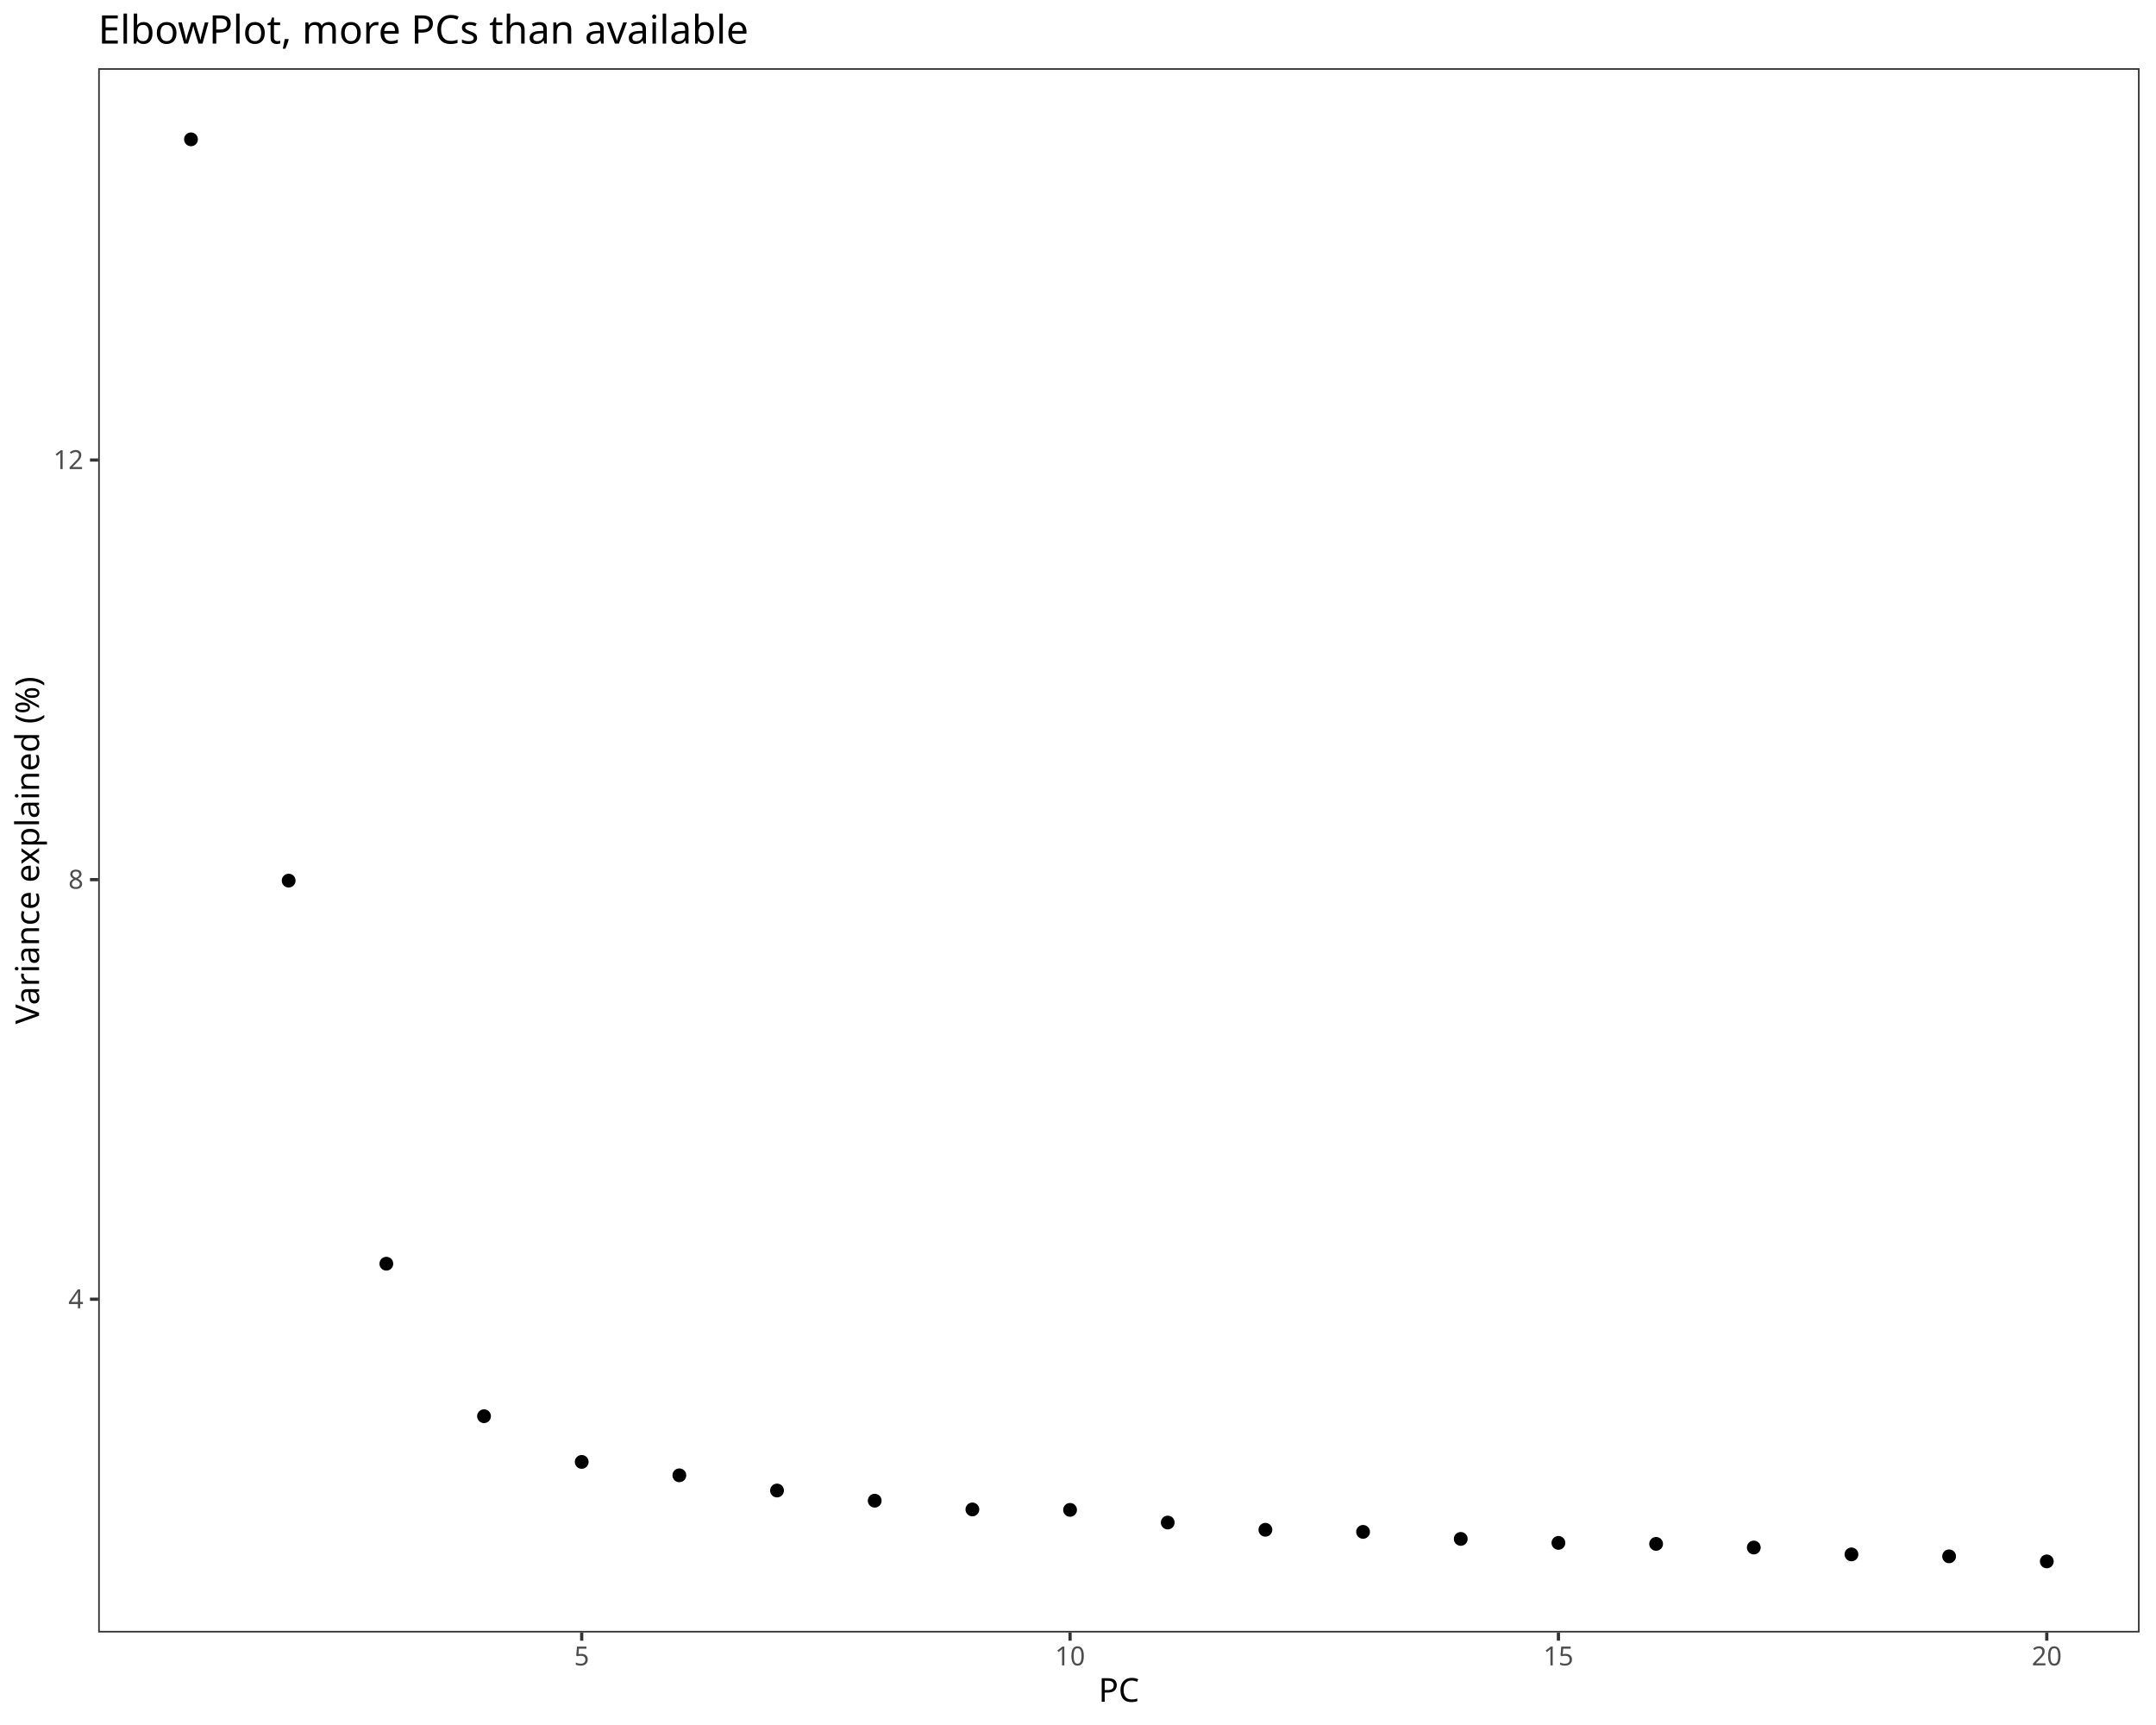
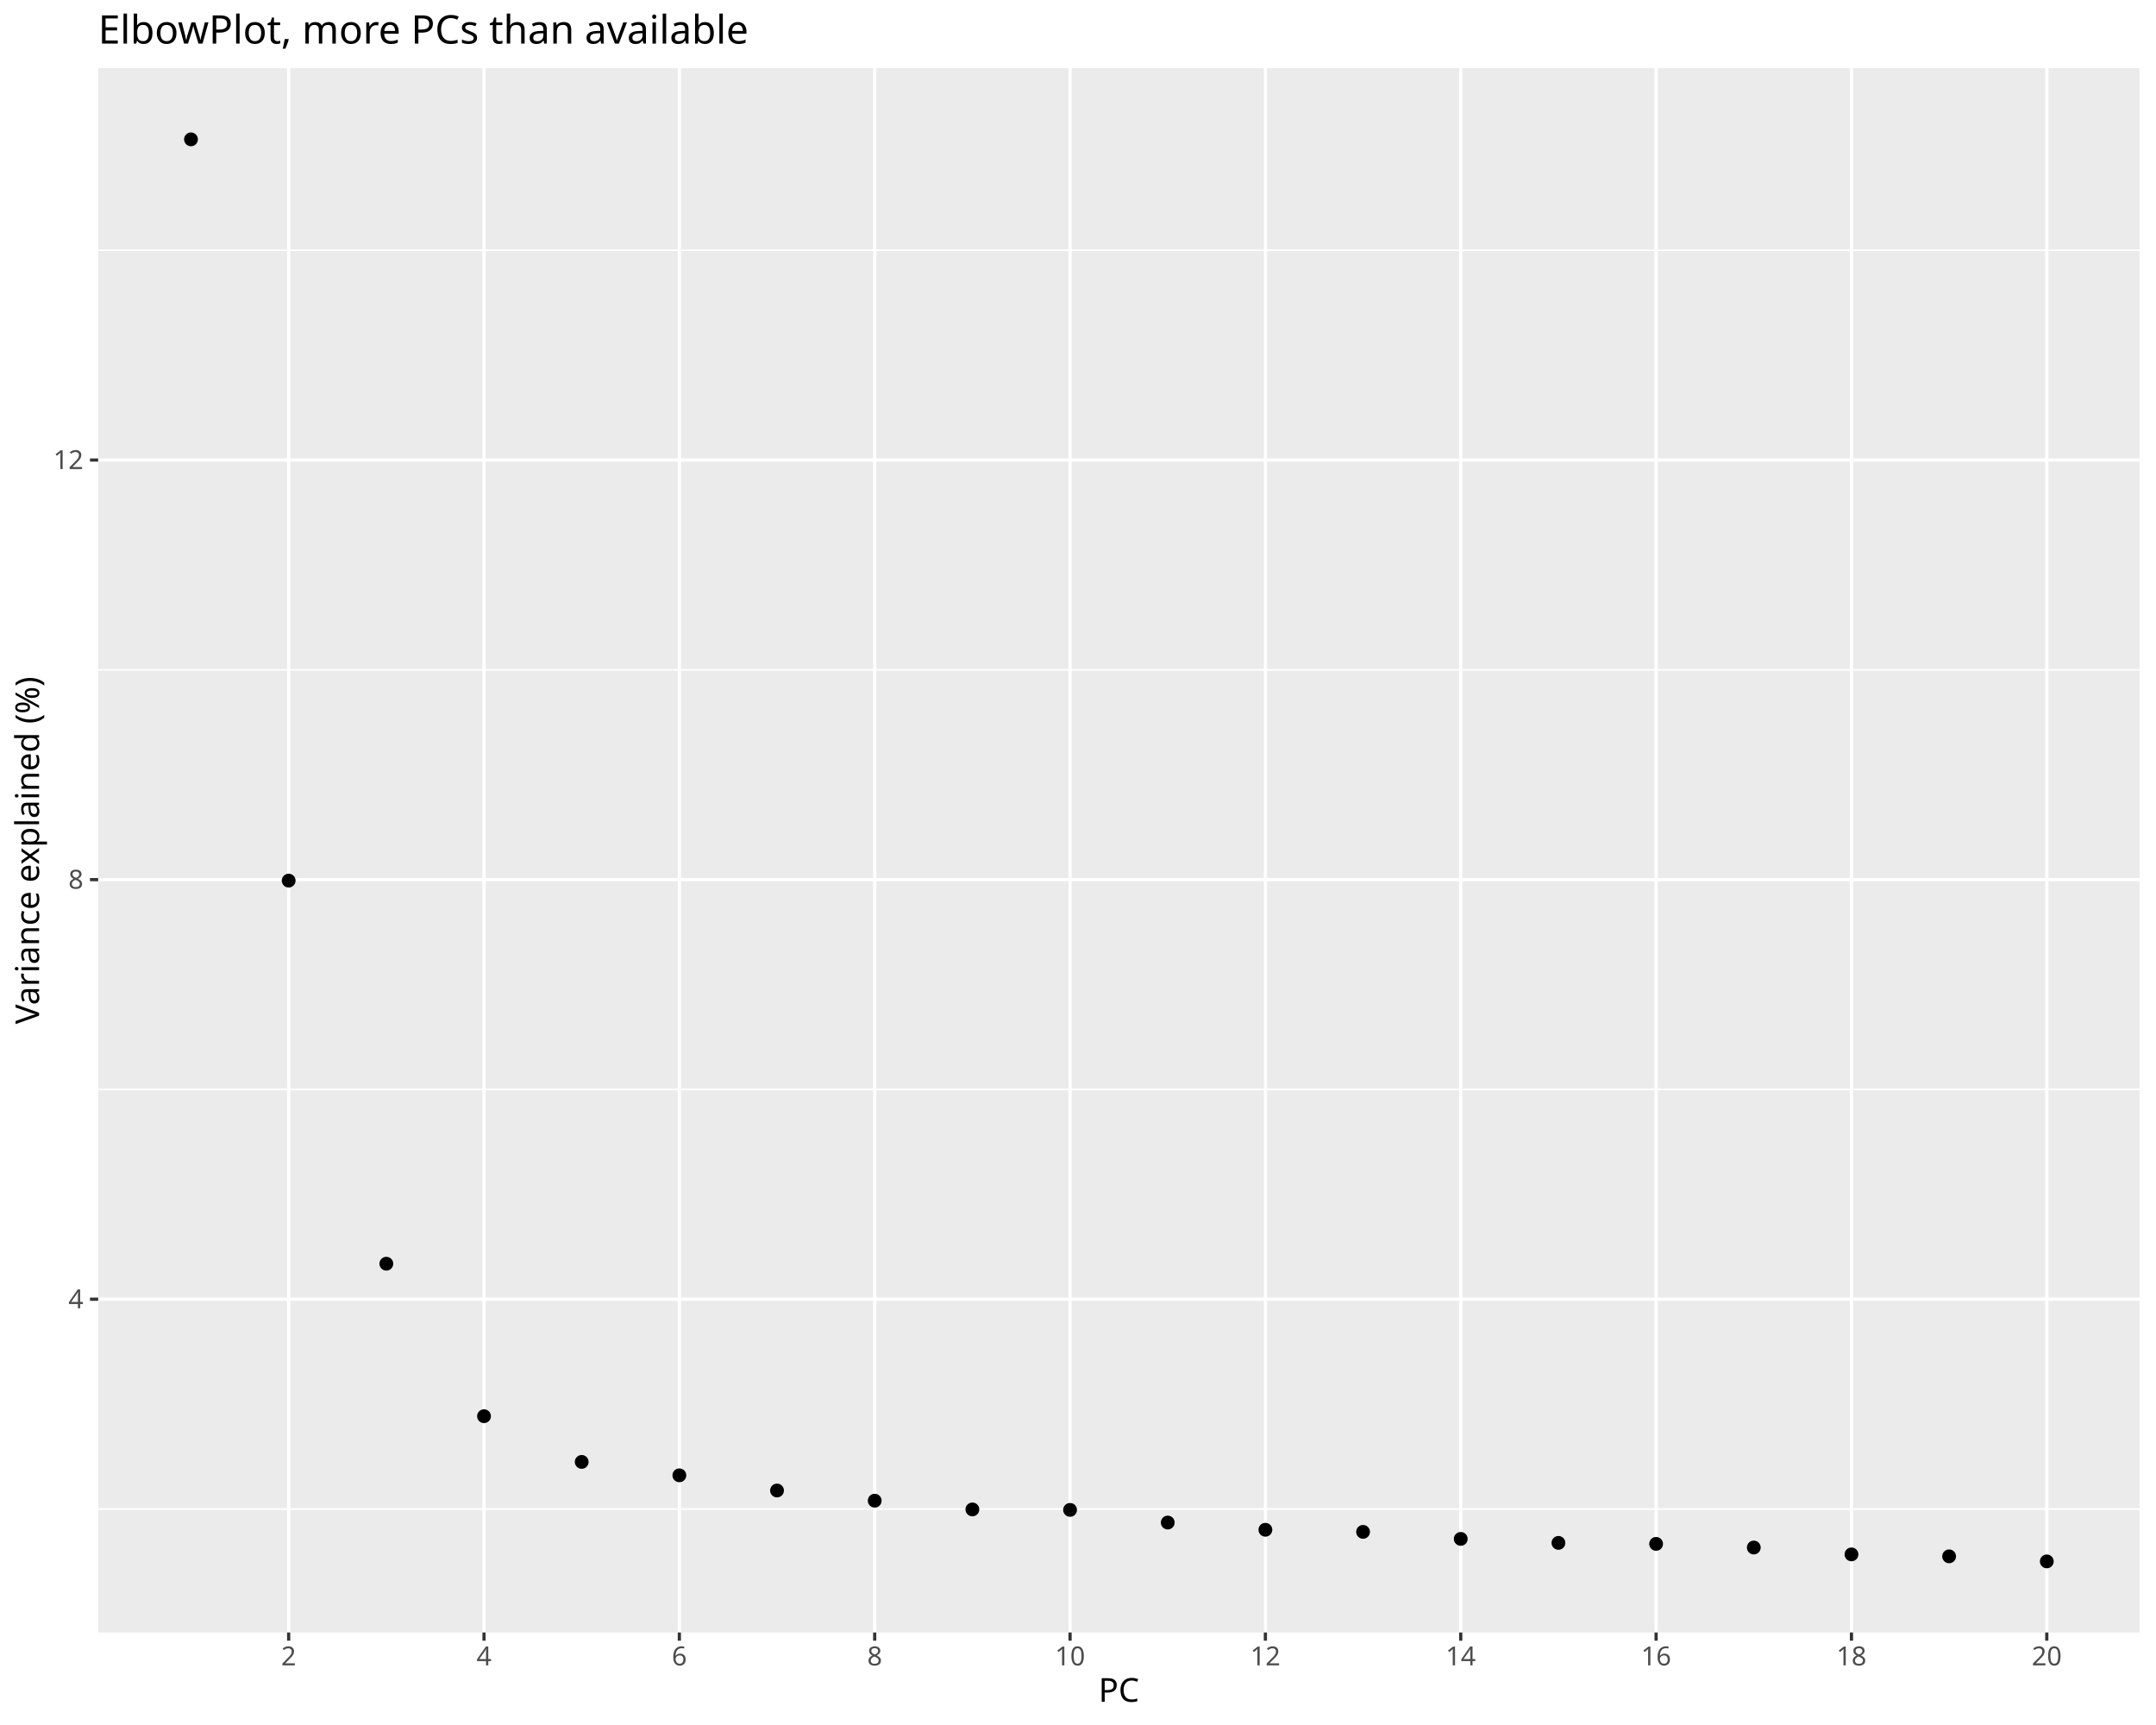
<svg xmlns="http://www.w3.org/2000/svg" class="svglite" data-engine-version="2.0" width="720.00pt" height="576.00pt" viewBox="0 0 720.00 576.00">
  <defs>
    <style type="text/css">
    .svglite line, .svglite polyline, .svglite polygon, .svglite path, .svglite rect, .svglite circle {
      fill: none;
      stroke: #000000;
      stroke-linecap: round;
      stroke-linejoin: round;
      stroke-miterlimit: 10.00;
    }
  </style>
  </defs>
  <rect width="100%" height="100%" style="stroke: none; fill: #FFFFFF;" />
  <defs>
    <clipPath id="cpMC4wMHw3MjAuMDB8MC4wMHw1NzYuMDA=">
      <rect x="0.00" y="0.00" width="720.00" height="576.00" />
    </clipPath>
  </defs>
  <g clip-path="url(#cpMC4wMHw3MjAuMDB8MC4wMHw1NzYuMDA=)">
    <rect x="0.00" y="0.00" width="720.00" height="576.00" style="stroke-width: 1.07; stroke: #FFFFFF; fill: #FFFFFF;" />
  </g>
  <defs>
    <clipPath id="cpMzIuNzl8NzE0LjUyfDIyLjc4fDU0NS4xMQ==">
      <rect x="32.79" y="22.78" width="681.73" height="522.33" />
    </clipPath>
  </defs>
  <g clip-path="url(#cpMzIuNzl8NzE0LjUyfDIyLjc4fDU0NS4xMQ==)">
-     <rect x="32.79" y="22.78" width="681.73" height="522.33" style="stroke-width: 1.07; stroke: none; fill: #FFFFFF;" />
+     <rect x="32.79" y="22.78" width="681.73" height="522.33" style="stroke-width: 1.07; stroke: none; fill: #EBEBEB;" />
+     <polyline points="32.79,503.89 714.52,503.89 " style="stroke-width: 0.53; stroke: #FFFFFF; stroke-linecap: butt;" />
+     <polyline points="32.79,363.78 714.52,363.78 " style="stroke-width: 0.53; stroke: #FFFFFF; stroke-linecap: butt;" />
+     <polyline points="32.79,223.67 714.52,223.67 " style="stroke-width: 0.53; stroke: #FFFFFF; stroke-linecap: butt;" />
+     <polyline points="32.79,83.56 714.52,83.56 " style="stroke-width: 0.53; stroke: #FFFFFF; stroke-linecap: butt;" />
+     <polyline points="32.79,433.83 714.52,433.83 " style="stroke-width: 1.07; stroke: #FFFFFF; stroke-linecap: butt;" />
+     <polyline points="32.79,293.72 714.52,293.72 " style="stroke-width: 1.07; stroke: #FFFFFF; stroke-linecap: butt;" />
+     <polyline points="32.79,153.61 714.52,153.61 " style="stroke-width: 1.07; stroke: #FFFFFF; stroke-linecap: butt;" />
+     <polyline points="96.40,545.11 96.40,22.78 " style="stroke-width: 1.07; stroke: #FFFFFF; stroke-linecap: butt;" />
+     <polyline points="161.64,545.11 161.64,22.78 " style="stroke-width: 1.07; stroke: #FFFFFF; stroke-linecap: butt;" />
+     <polyline points="226.87,545.11 226.87,22.78 " style="stroke-width: 1.07; stroke: #FFFFFF; stroke-linecap: butt;" />
+     <polyline points="292.11,545.11 292.11,22.78 " style="stroke-width: 1.07; stroke: #FFFFFF; stroke-linecap: butt;" />
+     <polyline points="357.35,545.11 357.35,22.78 " style="stroke-width: 1.07; stroke: #FFFFFF; stroke-linecap: butt;" />
+     <polyline points="422.58,545.11 422.58,22.78 " style="stroke-width: 1.07; stroke: #FFFFFF; stroke-linecap: butt;" />
+     <polyline points="487.82,545.11 487.82,22.78 " style="stroke-width: 1.07; stroke: #FFFFFF; stroke-linecap: butt;" />
+     <polyline points="553.06,545.11 553.06,22.78 " style="stroke-width: 1.07; stroke: #FFFFFF; stroke-linecap: butt;" />
+     <polyline points="618.30,545.11 618.30,22.78 " style="stroke-width: 1.07; stroke: #FFFFFF; stroke-linecap: butt;" />
+     <polyline points="683.53,545.11 683.53,22.78 " style="stroke-width: 1.07; stroke: #FFFFFF; stroke-linecap: butt;" />
    <circle cx="63.78" cy="46.53" r="1.95" style="stroke-width: 0.71; fill: #000000;" />
    <circle cx="96.40" cy="294.05" r="1.95" style="stroke-width: 0.71; fill: #000000;" />
    <circle cx="129.02" cy="421.97" r="1.95" style="stroke-width: 0.71; fill: #000000;" />
    <circle cx="161.64" cy="472.89" r="1.95" style="stroke-width: 0.71; fill: #000000;" />
    <circle cx="194.26" cy="488.15" r="1.95" style="stroke-width: 0.71; fill: #000000;" />
    <circle cx="226.87" cy="492.63" r="1.95" style="stroke-width: 0.71; fill: #000000;" />
    <circle cx="259.49" cy="497.70" r="1.95" style="stroke-width: 0.71; fill: #000000;" />
    <circle cx="292.11" cy="501.10" r="1.95" style="stroke-width: 0.71; fill: #000000;" />
    <circle cx="324.73" cy="504.02" r="1.95" style="stroke-width: 0.71; fill: #000000;" />
    <circle cx="357.35" cy="504.17" r="1.95" style="stroke-width: 0.71; fill: #000000;" />
    <circle cx="389.97" cy="508.40" r="1.95" style="stroke-width: 0.71; fill: #000000;" />
    <circle cx="422.58" cy="510.81" r="1.95" style="stroke-width: 0.71; fill: #000000;" />
    <circle cx="455.20" cy="511.51" r="1.95" style="stroke-width: 0.71; fill: #000000;" />
    <circle cx="487.82" cy="513.86" r="1.95" style="stroke-width: 0.71; fill: #000000;" />
    <circle cx="520.44" cy="515.19" r="1.95" style="stroke-width: 0.71; fill: #000000;" />
    <circle cx="553.06" cy="515.52" r="1.95" style="stroke-width: 0.71; fill: #000000;" />
    <circle cx="585.68" cy="516.74" r="1.95" style="stroke-width: 0.71; fill: #000000;" />
    <circle cx="618.30" cy="519.03" r="1.95" style="stroke-width: 0.71; fill: #000000;" />
    <circle cx="650.91" cy="519.68" r="1.95" style="stroke-width: 0.71; fill: #000000;" />
    <circle cx="683.53" cy="521.37" r="1.95" style="stroke-width: 0.71; fill: #000000;" />
-     <rect x="32.79" y="22.78" width="681.73" height="522.33" style="stroke-width: 1.07; stroke: #333333;" />
  </g>
  <g clip-path="url(#cpMC4wMHw3MjAuMDB8MC4wMHw1NzYuMDA=)">
    <text x="27.86" y="436.86" text-anchor="end" style="font-size: 8.80px; fill: #4D4D4D; font-family: sans;" textLength="4.89px" lengthAdjust="spacingAndGlyphs">4</text>
    <text x="27.86" y="296.75" text-anchor="end" style="font-size: 8.80px; fill: #4D4D4D; font-family: sans;" textLength="4.89px" lengthAdjust="spacingAndGlyphs">8</text>
    <text x="27.86" y="156.64" text-anchor="end" style="font-size: 8.80px; fill: #4D4D4D; font-family: sans;" textLength="9.79px" lengthAdjust="spacingAndGlyphs">12</text>
    <polyline points="30.05,433.83 32.79,433.83 " style="stroke-width: 1.07; stroke: #333333; stroke-linecap: butt;" />
    <polyline points="30.05,293.72 32.79,293.72 " style="stroke-width: 1.07; stroke: #333333; stroke-linecap: butt;" />
    <polyline points="30.05,153.61 32.79,153.61 " style="stroke-width: 1.07; stroke: #333333; stroke-linecap: butt;" />
-     <polyline points="194.26,547.85 194.26,545.11 " style="stroke-width: 1.07; stroke: #333333; stroke-linecap: butt;" />
+     <polyline points="96.40,547.85 96.40,545.11 " style="stroke-width: 1.07; stroke: #333333; stroke-linecap: butt;" />
+     <polyline points="161.64,547.85 161.64,545.11 " style="stroke-width: 1.07; stroke: #333333; stroke-linecap: butt;" />
+     <polyline points="226.87,547.85 226.87,545.11 " style="stroke-width: 1.07; stroke: #333333; stroke-linecap: butt;" />
+     <polyline points="292.11,547.85 292.11,545.11 " style="stroke-width: 1.07; stroke: #333333; stroke-linecap: butt;" />
    <polyline points="357.35,547.85 357.35,545.11 " style="stroke-width: 1.07; stroke: #333333; stroke-linecap: butt;" />
-     <polyline points="520.44,547.85 520.44,545.11 " style="stroke-width: 1.07; stroke: #333333; stroke-linecap: butt;" />
+     <polyline points="422.58,547.85 422.58,545.11 " style="stroke-width: 1.07; stroke: #333333; stroke-linecap: butt;" />
+     <polyline points="487.82,547.85 487.82,545.11 " style="stroke-width: 1.07; stroke: #333333; stroke-linecap: butt;" />
+     <polyline points="553.06,547.85 553.06,545.11 " style="stroke-width: 1.07; stroke: #333333; stroke-linecap: butt;" />
+     <polyline points="618.30,547.85 618.30,545.11 " style="stroke-width: 1.07; stroke: #333333; stroke-linecap: butt;" />
    <polyline points="683.53,547.85 683.53,545.11 " style="stroke-width: 1.07; stroke: #333333; stroke-linecap: butt;" />
-     <text x="194.26" y="556.10" text-anchor="middle" style="font-size: 8.80px; fill: #4D4D4D; font-family: sans;" textLength="4.89px" lengthAdjust="spacingAndGlyphs">5</text>
+     <text x="96.40" y="556.10" text-anchor="middle" style="font-size: 8.80px; fill: #4D4D4D; font-family: sans;" textLength="4.89px" lengthAdjust="spacingAndGlyphs">2</text>
+     <text x="161.64" y="556.10" text-anchor="middle" style="font-size: 8.80px; fill: #4D4D4D; font-family: sans;" textLength="4.89px" lengthAdjust="spacingAndGlyphs">4</text>
+     <text x="226.87" y="556.10" text-anchor="middle" style="font-size: 8.80px; fill: #4D4D4D; font-family: sans;" textLength="4.89px" lengthAdjust="spacingAndGlyphs">6</text>
+     <text x="292.11" y="556.10" text-anchor="middle" style="font-size: 8.80px; fill: #4D4D4D; font-family: sans;" textLength="4.89px" lengthAdjust="spacingAndGlyphs">8</text>
    <text x="357.35" y="556.10" text-anchor="middle" style="font-size: 8.80px; fill: #4D4D4D; font-family: sans;" textLength="9.79px" lengthAdjust="spacingAndGlyphs">10</text>
-     <text x="520.44" y="556.10" text-anchor="middle" style="font-size: 8.80px; fill: #4D4D4D; font-family: sans;" textLength="9.79px" lengthAdjust="spacingAndGlyphs">15</text>
+     <text x="422.58" y="556.10" text-anchor="middle" style="font-size: 8.80px; fill: #4D4D4D; font-family: sans;" textLength="9.79px" lengthAdjust="spacingAndGlyphs">12</text>
+     <text x="487.82" y="556.10" text-anchor="middle" style="font-size: 8.80px; fill: #4D4D4D; font-family: sans;" textLength="9.79px" lengthAdjust="spacingAndGlyphs">14</text>
+     <text x="553.06" y="556.10" text-anchor="middle" style="font-size: 8.80px; fill: #4D4D4D; font-family: sans;" textLength="9.79px" lengthAdjust="spacingAndGlyphs">16</text>
+     <text x="618.30" y="556.10" text-anchor="middle" style="font-size: 8.80px; fill: #4D4D4D; font-family: sans;" textLength="9.79px" lengthAdjust="spacingAndGlyphs">18</text>
    <text x="683.53" y="556.10" text-anchor="middle" style="font-size: 8.80px; fill: #4D4D4D; font-family: sans;" textLength="9.79px" lengthAdjust="spacingAndGlyphs">20</text>
    <text x="373.66" y="568.24" text-anchor="middle" style="font-size: 11.00px; font-family: sans;" textLength="15.29px" lengthAdjust="spacingAndGlyphs">PC</text>
    <text transform="translate(13.05,283.95) rotate(-90)" text-anchor="middle" style="font-size: 11.00px; font-family: sans;" textLength="113.74px" lengthAdjust="spacingAndGlyphs">Variance explained (%)</text>
    <text x="32.79" y="14.56" style="font-size: 13.20px; font-family: sans;" textLength="209.86px" lengthAdjust="spacingAndGlyphs">ElbowPlot, more PCs than available</text>
  </g>
</svg>
